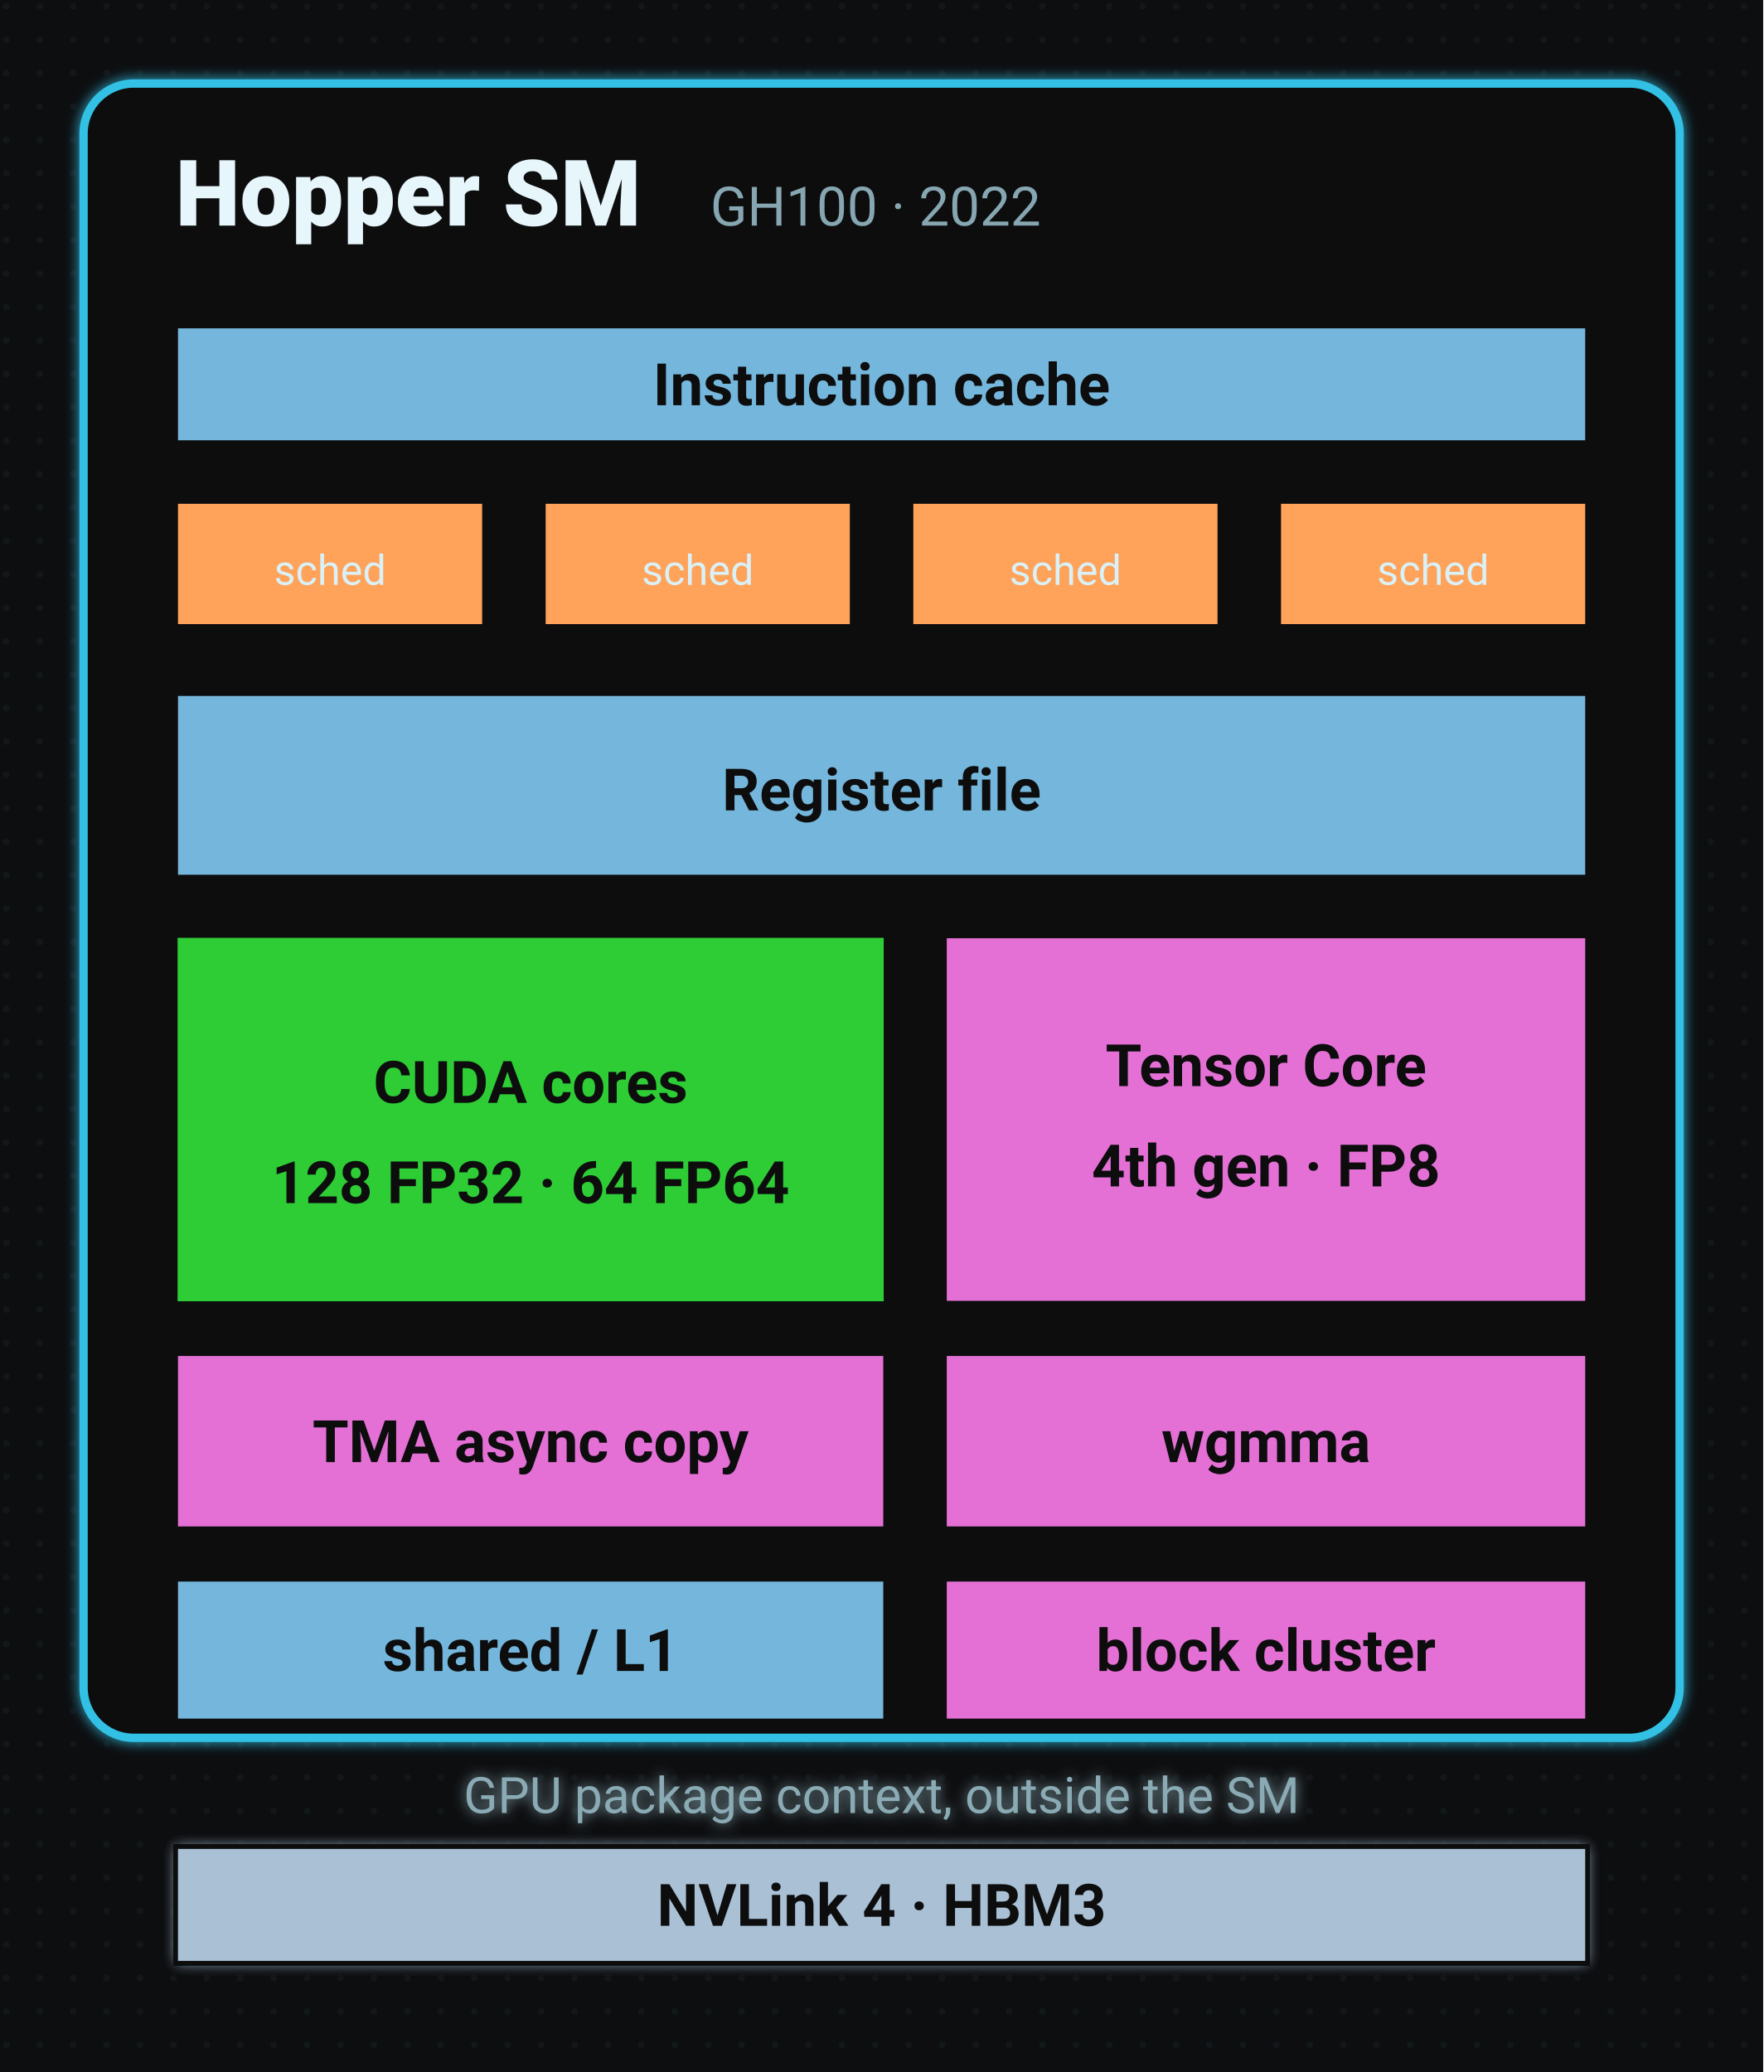
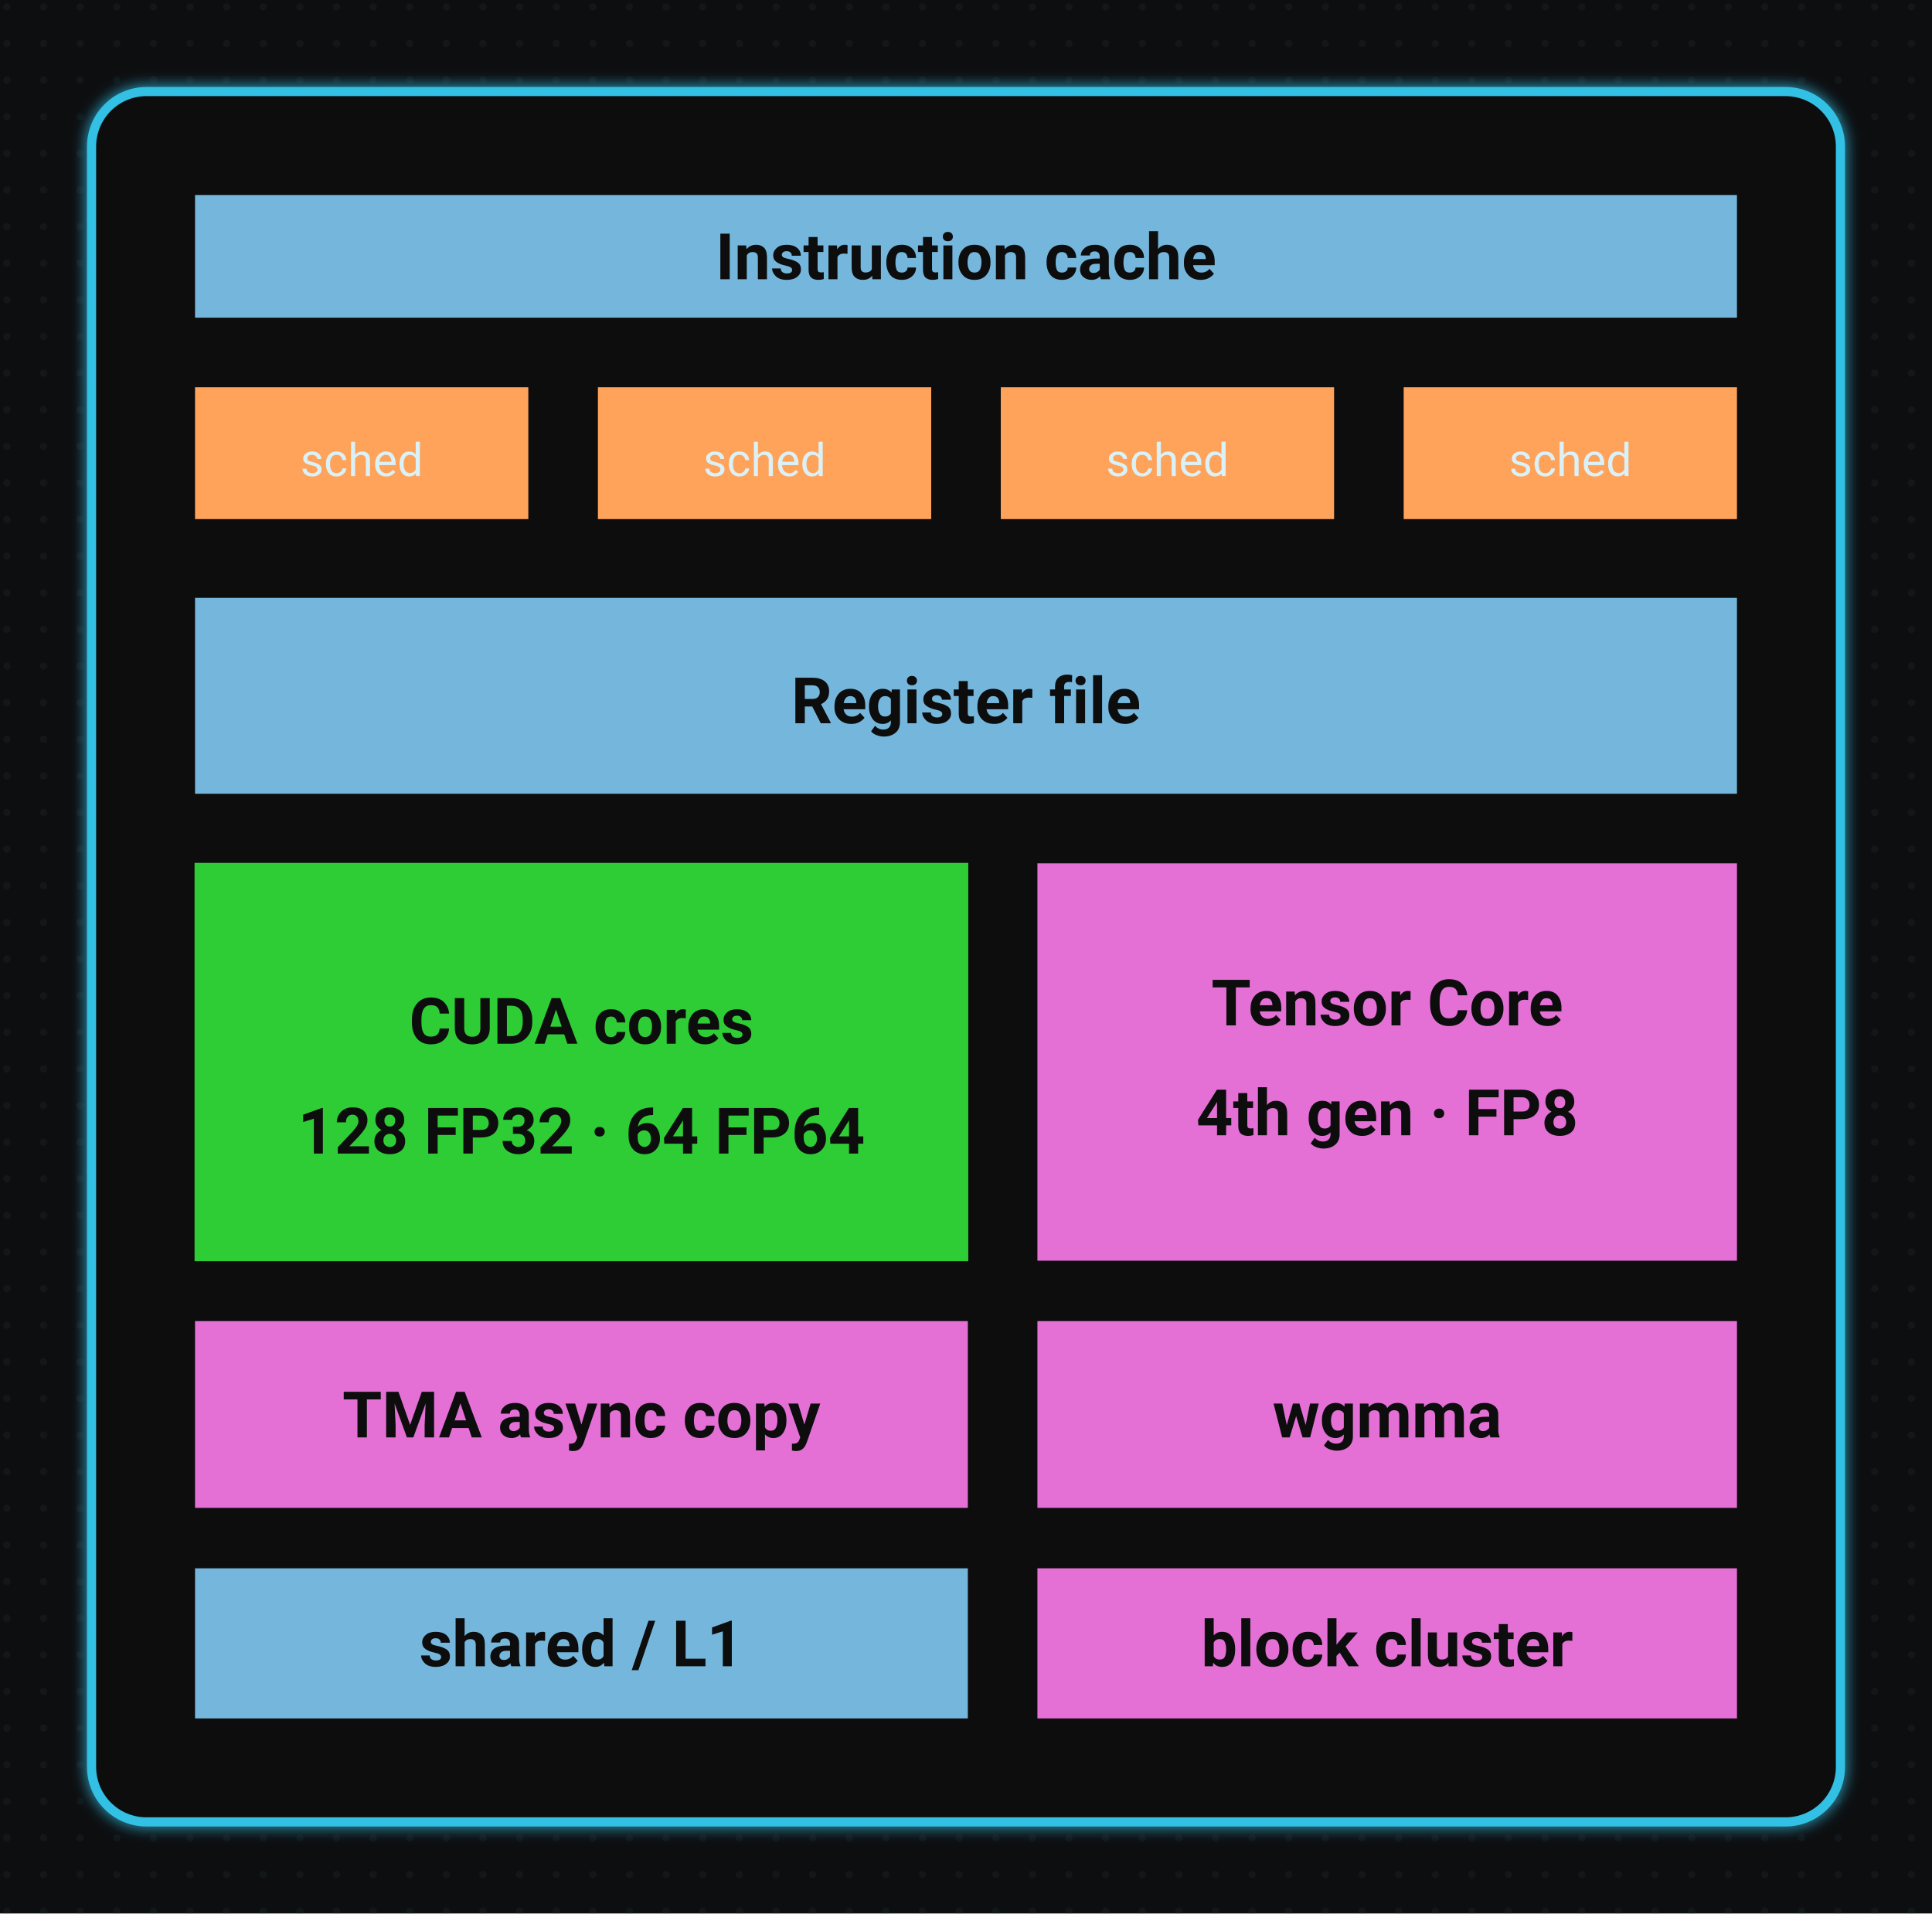
- <svg xmlns="http://www.w3.org/2000/svg" viewBox="0 0 422 496" role="img">
+ <svg xmlns="http://www.w3.org/2000/svg" viewBox="0 0 422 418" role="img">
  <style>
text{font-family:'Roboto','Noto Sans KR',-apple-system,BlinkMacSystemFont,sans-serif}
.plateTitle{font-size:22px;font-weight:800;fill:#e6f6fb}.meta{font-size:13px;fill:#86a6b1}
.label{font-size:14px;font-weight:700;fill:#0d0e10}.darkLabel{font-size:13px;font-weight:700;fill:#d9f1f7}
.small{font-size:12px;fill:#d9f1f7}.tiny{font-size:10px;fill:#d9f1f7}.note{font-size:12px;fill:#8aaab4}
.outline{fill:#0d0e10;stroke:#33c0e4;stroke-width:2}.ic{fill:#75b7dc;stroke:#0d0e10;stroke-width:1.2}
.sched{fill:#ffa25a;stroke:#0d0e10;stroke-width:1.2}.reg{fill:#75b7dc;stroke:#0d0e10;stroke-width:1.2}
.core{fill:#2dcc35;stroke:#0d0e10;stroke-width:1}.ldst{fill:#b7db75;stroke:#0d0e10;stroke-width:1}
.sfu{fill:#8fd06b;stroke:#0d0e10;stroke-width:1}.tensor{fill:#e46fd6;stroke:#0d0e10;stroke-width:1.2}
.rt{fill:#ffe14f;stroke:#0d0e10;stroke-width:1.2}.tex{fill:#4d68b7;stroke:#0d0e10;stroke-width:1.2}
.mem{fill:#75b7dc;stroke:#0d0e10;stroke-width:1.2}.hot{fill:#e46fd6;stroke:#0d0e10;stroke-width:1.2}
.fabric{fill:#a9c0d5;stroke:#0d0e10;stroke-width:1.2}.arrow{fill:#a9b0b4}
</style>
  <defs>
    <filter id="glow" x="-20%" y="-20%" width="140%" height="140%">
      <feGaussianBlur stdDeviation="1.6" result="b" />
      <feMerge>
        <feMergeNode in="b" />
        <feMergeNode in="SourceGraphic" />
      </feMerge>
    </filter>
    <pattern id="dots" width="8" height="8" patternUnits="userSpaceOnUse">
      <circle cx="1.5" cy="1.5" r="0.8" fill="#1b2a30" />
    </pattern>
  </defs>
-   <rect width="422" height="496" fill="#0d0e10" />
-   <rect width="422" height="496" fill="url(#dots)" opacity="0.32" />
+   <rect width="422" height="418" fill="#0d0e10" />
+   <rect width="422" height="418" fill="url(#dots)" opacity="0.32" />
  <g transform="translate(20 20)" filter="url(#glow)">
-     <rect width="382" height="396" rx="12" class="outline" />
-     <text x="22" y="34" class="plateTitle">Hopper SM</text>
-     <text x="150" y="34" class="meta">GH100 · 2022</text>
-     <rect x="22" y="58" width="338" height="28" class="ic" />
-     <text x="191" y="77" text-anchor="middle" class="label">Instruction cache</text>
-     <g transform="translate(22 100)">
-       <rect width="74" height="30" class="sched" />
-       <rect x="88" width="74" height="30" class="sched" />
-       <rect x="176" width="74" height="30" class="sched" />
-       <rect x="264" width="74" height="30" class="sched" />
-       <text x="37" y="20" text-anchor="middle" class="tiny" fill="#0d0e10">sched</text>
-       <text x="125" y="20" text-anchor="middle" class="tiny" fill="#0d0e10">sched</text>
-       <text x="213" y="20" text-anchor="middle" class="tiny" fill="#0d0e10">sched</text>
-       <text x="301" y="20" text-anchor="middle" class="tiny" fill="#0d0e10">sched</text>
+     <rect width="382" height="378" rx="12" class="outline" />
+     <g transform="translate(0 -36)">
+       <rect x="22" y="58" width="338" height="28" class="ic" />
+       <text x="191" y="77" text-anchor="middle" class="label">Instruction cache</text>
+       <g transform="translate(22 100)">
+         <rect width="74" height="30" class="sched" />
+         <rect x="88" width="74" height="30" class="sched" />
+         <rect x="176" width="74" height="30" class="sched" />
+         <rect x="264" width="74" height="30" class="sched" />
+         <text x="37" y="20" text-anchor="middle" class="tiny" fill="#0d0e10">sched</text>
+         <text x="125" y="20" text-anchor="middle" class="tiny" fill="#0d0e10">sched</text>
+         <text x="213" y="20" text-anchor="middle" class="tiny" fill="#0d0e10">sched</text>
+         <text x="301" y="20" text-anchor="middle" class="tiny" fill="#0d0e10">sched</text>
+       </g>
+       <rect x="22" y="146" width="338" height="44" class="reg" />
+       <text x="191" y="174" text-anchor="middle" class="label">Register file</text>
+       <rect x="22" y="204" width="170" height="88" class="core" />
+       <text x="107" y="244" text-anchor="middle" class="label">CUDA cores</text>
+       <text x="107" y="268" text-anchor="middle" class="label">128 FP32 · 64 FP64</text>
+       <rect x="206" y="204" width="154" height="88" class="tensor" />
+       <text x="283" y="240" text-anchor="middle" class="label">Tensor Core</text>
+       <text x="283" y="264" text-anchor="middle" class="label">4th gen · FP8</text>
+       <rect x="22" y="304" width="170" height="42" class="tensor" />
+       <text x="107" y="330" text-anchor="middle" class="label">TMA async copy</text>
+       <rect x="206" y="304" width="154" height="42" class="tensor" />
+       <text x="283" y="330" text-anchor="middle" class="label">wgmma</text>
+       <rect x="22" y="358" width="170" height="34" class="mem" />
+       <text x="107" y="380" text-anchor="middle" class="label">shared / L1</text>
+       <rect x="206" y="358" width="154" height="34" class="tensor" />
+       <text x="283" y="380" text-anchor="middle" class="label">block cluster</text>
    </g>
-     <rect x="22" y="146" width="338" height="44" class="reg" />
-     <text x="191" y="174" text-anchor="middle" class="label">Register file</text>
-     <rect x="22" y="204" width="170" height="88" class="core" />
-     <text x="107" y="244" text-anchor="middle" class="label">CUDA cores</text>
-     <text x="107" y="268" text-anchor="middle" class="label">128 FP32 · 64 FP64</text>
-     <rect x="206" y="204" width="154" height="88" class="tensor" />
-     <text x="283" y="240" text-anchor="middle" class="label">Tensor Core</text>
-     <text x="283" y="264" text-anchor="middle" class="label">4th gen · FP8</text>
-     <rect x="22" y="304" width="170" height="42" class="tensor" />
-     <text x="107" y="330" text-anchor="middle" class="label">TMA async copy</text>
-     <rect x="206" y="304" width="154" height="42" class="tensor" />
-     <text x="283" y="330" text-anchor="middle" class="label">wgmma</text>
-     <rect x="22" y="358" width="170" height="34" class="mem" />
-     <text x="107" y="380" text-anchor="middle" class="label">shared / L1</text>
-     <rect x="206" y="358" width="154" height="34" class="tensor" />
-     <text x="283" y="380" text-anchor="middle" class="label">block cluster</text>
-     <text x="191" y="414" text-anchor="middle" class="note">GPU package context, outside the SM</text>
-     <rect x="22" y="422" width="338" height="28" class="fabric" />
-     <text x="191" y="441" text-anchor="middle" class="label">NVLink 4 · HBM3</text>
  </g>
</svg>
